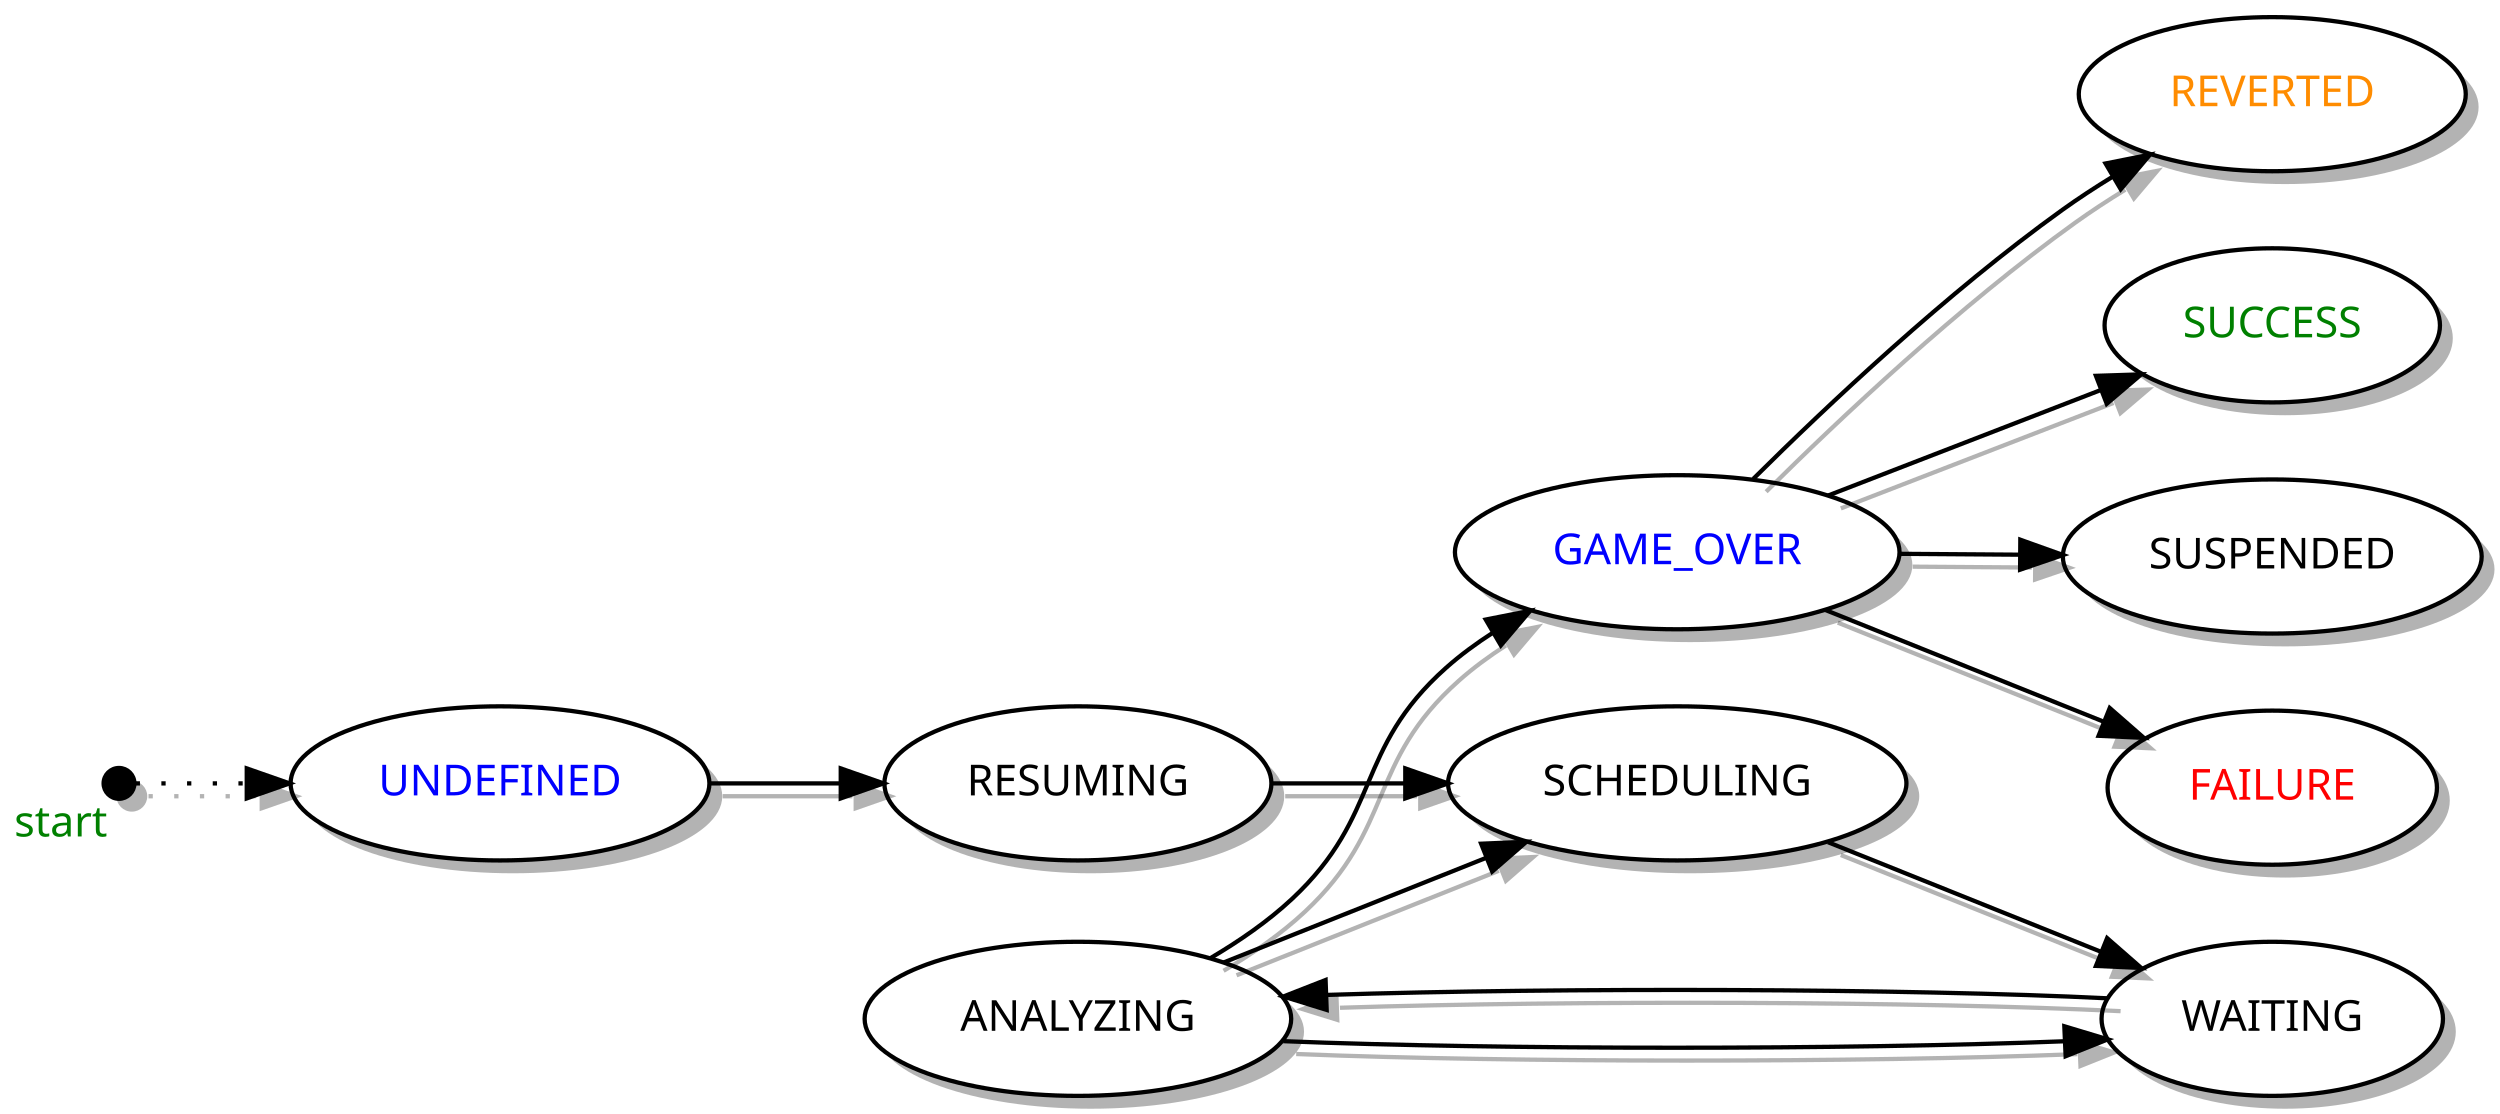
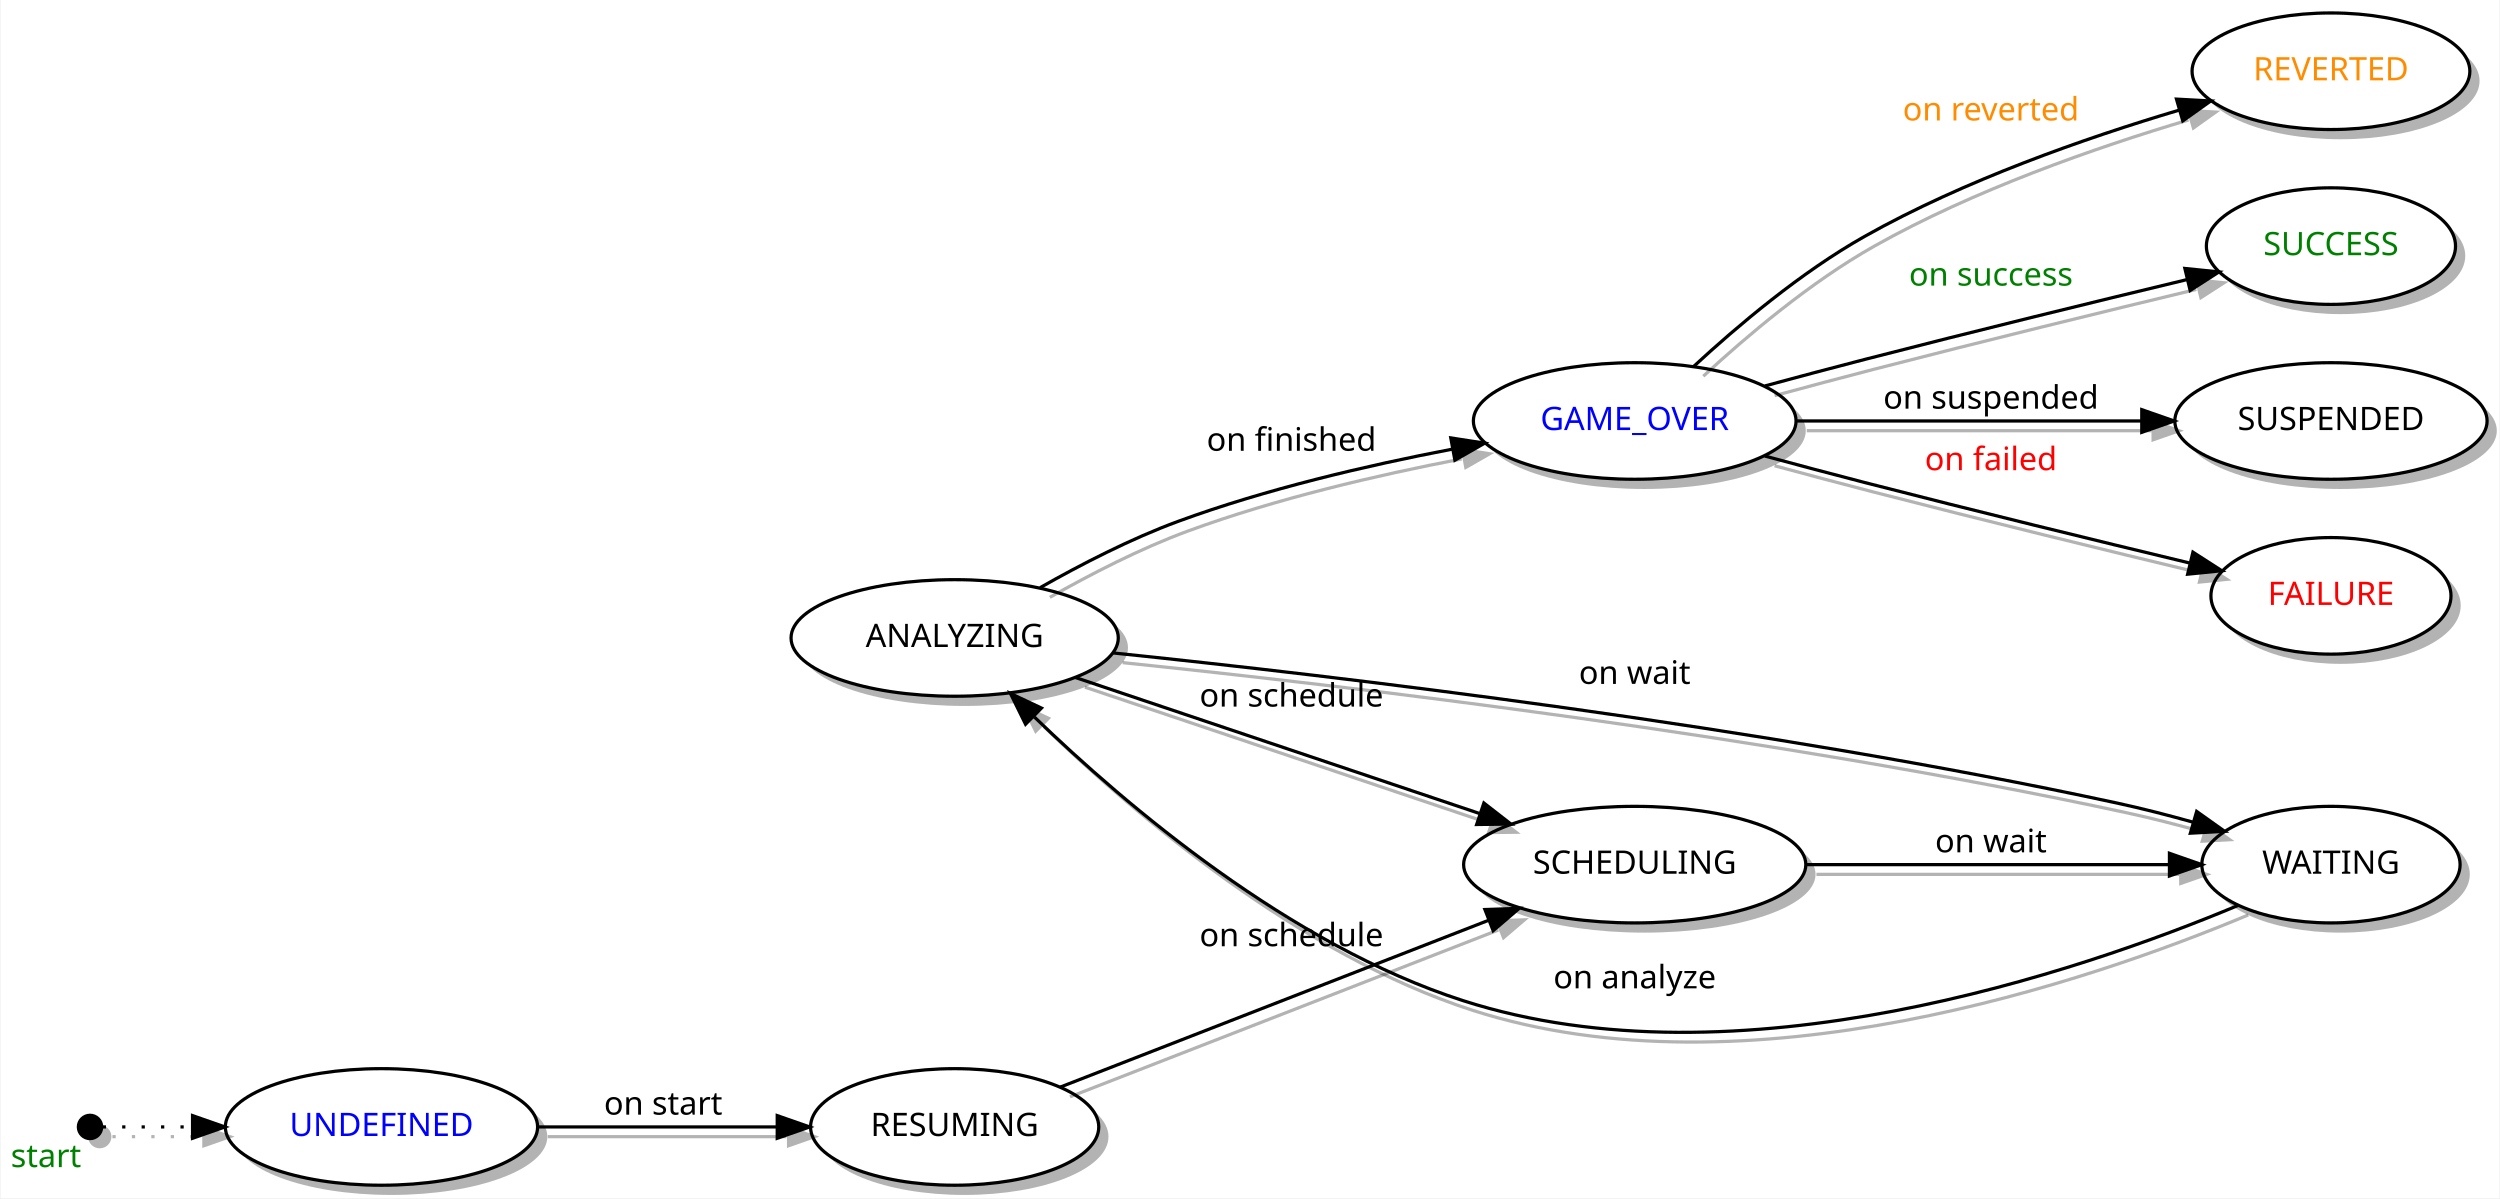
- <svg xmlns="http://www.w3.org/2000/svg" width="584pt" height="260pt" viewBox="0.00 0.00 583.60 260.00" preserveAspectRatio="xMidYMid meet" zoomAndPan="magnify" version="1.1" contentScriptType="application/ecmascript" contentStyleType="text/css">
+ <svg xmlns="http://www.w3.org/2000/svg" width="772pt" height="370pt" viewBox="0.00 0.00 771.60 370.00" preserveAspectRatio="xMidYMid meet" zoomAndPan="magnify" version="1.1" contentScriptType="application/ecmascript" contentStyleType="text/css">
  <defs>
    <linearGradient id="white" x1="0%" y1="0%" x2="0%" y2="0%">
      <stop offset="0%" style="stop-color:rgb(255,255,255);stop-opacity:1" />
    </linearGradient>
    <linearGradient id="black" x1="0%" y1="0%" x2="0%" y2="0%">
      <stop offset="0%" style="stop-color:rgb(0,0,0);stop-opacity:1" />
    </linearGradient>
    <linearGradient id="aquamarine" x1="0%" y1="0%" x2="100%" y2="100%">
      <stop offset="0%" style="stop-color:rgb(255,255,255);stop-opacity:1" />
      <stop offset="100%" style="stop-color:rgb(127,255,212);stop-opacity:1" />
    </linearGradient>
    <linearGradient id="azure" x1="0%" y1="0%" x2="100%" y2="100%">
      <stop offset="0%" style="stop-color:rgb(255,255,255);stop-opacity:1" />
      <stop offset="100%" style="stop-color:rgb(240,255,255);stop-opacity:1" />
    </linearGradient>
    <linearGradient id="blue" x1="0%" y1="0%" x2="100%" y2="100%">
      <stop offset="0%" style="stop-color:rgb(255,255,255);stop-opacity:1" />
      <stop offset="100%" style="stop-color:rgb(0,0,255);stop-opacity:1" />
    </linearGradient>
    <linearGradient id="blueviolet" x1="0%" y1="0%" x2="100%" y2="100%">
      <stop offset="0%" style="stop-color:rgb(255,255,255);stop-opacity:1" />
      <stop offset="100%" style="stop-color:rgb(138,43,226);stop-opacity:1" />
    </linearGradient>
    <linearGradient id="brown" x1="0%" y1="0%" x2="100%" y2="100%">
      <stop offset="0%" style="stop-color:rgb(255,255,255);stop-opacity:1" />
      <stop offset="100%" style="stop-color:rgb(165,42,42);stop-opacity:1" />
    </linearGradient>
    <linearGradient id="cadetblue" x1="0%" y1="0%" x2="100%" y2="100%">
      <stop offset="0%" style="stop-color:rgb(255,255,255);stop-opacity:1" />
      <stop offset="100%" style="stop-color:rgb(95,158,160);stop-opacity:1" />
    </linearGradient>
    <linearGradient id="chocolate" x1="0%" y1="0%" x2="100%" y2="100%">
      <stop offset="0%" style="stop-color:rgb(255,255,255);stop-opacity:1" />
      <stop offset="100%" style="stop-color:rgb(210,105,30);stop-opacity:1" />
    </linearGradient>
    <linearGradient id="cornflowerblue" x1="0%" y1="0%" x2="100%" y2="100%">
      <stop offset="0%" style="stop-color:rgb(255,255,255);stop-opacity:1" />
      <stop offset="100%" style="stop-color:rgb(100,149,237);stop-opacity:1" />
    </linearGradient>
    <linearGradient id="crimson" x1="0%" y1="0%" x2="100%" y2="100%">
      <stop offset="0%" style="stop-color:rgb(255,255,255);stop-opacity:1" />
      <stop offset="100%" style="stop-color:rgb(220,20,60);stop-opacity:1" />
    </linearGradient>
    <linearGradient id="cyan" x1="0%" y1="0%" x2="100%" y2="100%">
      <stop offset="0%" style="stop-color:rgb(255,255,255);stop-opacity:1" />
      <stop offset="100%" style="stop-color:rgb(0,255,255);stop-opacity:1" />
    </linearGradient>
    <linearGradient id="darkgreen" x1="0%" y1="0%" x2="100%" y2="100%">
      <stop offset="0%" style="stop-color:rgb(255,255,255);stop-opacity:1" />
      <stop offset="100%" style="stop-color:rgb(0,100,0);stop-opacity:1" />
    </linearGradient>
    <linearGradient id="darkorange" x1="0%" y1="0%" x2="100%" y2="100%">
      <stop offset="0%" style="stop-color:rgb(255,255,255);stop-opacity:1" />
      <stop offset="100%" style="stop-color:rgb(255,140,0);stop-opacity:1" />
    </linearGradient>
    <linearGradient id="gold" x1="0%" y1="0%" x2="100%" y2="100%">
      <stop offset="0%" style="stop-color:rgb(255,255,255);stop-opacity:1" />
      <stop offset="100%" style="stop-color:rgb(255,215,0);stop-opacity:1" />
    </linearGradient>
    <linearGradient id="gray" x1="0%" y1="0%" x2="100%" y2="100%">
      <stop offset="0%" style="stop-color:rgb(255,255,255);stop-opacity:1" />
      <stop offset="100%" style="stop-color:rgb(192,192,192);stop-opacity:1" />
    </linearGradient>
    <linearGradient id="greenyellow" x1="0%" y1="0%" x2="100%" y2="100%">
      <stop offset="0%" style="stop-color:rgb(255,255,255);stop-opacity:1" />
      <stop offset="100%" style="stop-color:rgb(173,255,47);stop-opacity:1" />
    </linearGradient>
    <linearGradient id="green" x1="0%" y1="0%" x2="100%" y2="100%">
      <stop offset="0%" style="stop-color:rgb(255,255,255);stop-opacity:1" />
      <stop offset="100%" style="stop-color:rgb(0,255,0);stop-opacity:1" />
    </linearGradient>
    <linearGradient id="grey" x1="0%" y1="0%" x2="100%" y2="100%">
      <stop offset="0%" style="stop-color:rgb(255,255,255);stop-opacity:1" />
      <stop offset="100%" style="stop-color:rgb(192,192,192);stop-opacity:1" />
    </linearGradient>
    <linearGradient id="hotpink" x1="0%" y1="0%" x2="100%" y2="100%">
      <stop offset="0%" style="stop-color:rgb(255,255,255);stop-opacity:1" />
      <stop offset="100%" style="stop-color:rgb(255,105,180);stop-opacity:1" />
    </linearGradient>
    <linearGradient id="indianred" x1="0%" y1="0%" x2="100%" y2="100%">
      <stop offset="0%" style="stop-color:rgb(255,255,255);stop-opacity:1" />
      <stop offset="100%" style="stop-color:rgb(205,92,92);stop-opacity:1" />
    </linearGradient>
    <linearGradient id="indigo" x1="0%" y1="0%" x2="100%" y2="100%">
      <stop offset="0%" style="stop-color:rgb(255,255,255);stop-opacity:1" />
      <stop offset="100%" style="stop-color:rgb(75,0,130);stop-opacity:1" />
    </linearGradient>
    <linearGradient id="lavender" x1="0%" y1="0%" x2="100%" y2="100%">
      <stop offset="0%" style="stop-color:rgb(255,255,255);stop-opacity:1" />
      <stop offset="100%" style="stop-color:rgb(230,230,250);stop-opacity:1" />
    </linearGradient>
    <linearGradient id="lightblue" x1="0%" y1="0%" x2="100%" y2="100%">
      <stop offset="0%" style="stop-color:rgb(255,255,255);stop-opacity:1" />
      <stop offset="100%" style="stop-color:rgb(173,216,230);stop-opacity:1" />
    </linearGradient>
    <linearGradient id="lightgray" x1="0%" y1="0%" x2="100%" y2="100%">
      <stop offset="0%" style="stop-color:rgb(255,255,255);stop-opacity:1" />
      <stop offset="100%" style="stop-color:rgb(211,211,211);stop-opacity:1" />
    </linearGradient>
    <linearGradient id="lightgrey" x1="0%" y1="0%" x2="100%" y2="100%">
      <stop offset="0%" style="stop-color:rgb(255,255,255);stop-opacity:1" />
      <stop offset="100%" style="stop-color:rgb(211,211,211);stop-opacity:1" />
    </linearGradient>
    <linearGradient id="magenta" x1="0%" y1="0%" x2="100%" y2="100%">
      <stop offset="0%" style="stop-color:rgb(255,255,255);stop-opacity:1" />
      <stop offset="100%" style="stop-color:rgb(255,0,255);stop-opacity:1" />
    </linearGradient>
    <linearGradient id="maroon" x1="0%" y1="0%" x2="100%" y2="100%">
      <stop offset="0%" style="stop-color:rgb(255,255,255);stop-opacity:1" />
      <stop offset="100%" style="stop-color:rgb(176,48,96);stop-opacity:1" />
    </linearGradient>
    <linearGradient id="mediumblue" x1="0%" y1="0%" x2="100%" y2="100%">
      <stop offset="0%" style="stop-color:rgb(255,255,255);stop-opacity:1" />
      <stop offset="100%" style="stop-color:rgb(0,0,205);stop-opacity:1" />
    </linearGradient>
    <linearGradient id="mediumpurple" x1="0%" y1="0%" x2="100%" y2="100%">
      <stop offset="0%" style="stop-color:rgb(255,255,255);stop-opacity:1" />
      <stop offset="100%" style="stop-color:rgb(147,112,219);stop-opacity:1" />
    </linearGradient>
    <linearGradient id="orange" x1="0%" y1="0%" x2="100%" y2="100%">
      <stop offset="0%" style="stop-color:rgb(255,255,255);stop-opacity:1" />
      <stop offset="100%" style="stop-color:rgb(255,165,0);stop-opacity:1" />
    </linearGradient>
    <linearGradient id="pink" x1="0%" y1="0%" x2="100%" y2="100%">
      <stop offset="0%" style="stop-color:rgb(255,255,255);stop-opacity:1" />
      <stop offset="100%" style="stop-color:rgb(255,192,203);stop-opacity:1" />
    </linearGradient>
    <linearGradient id="purple" x1="0%" y1="0%" x2="100%" y2="100%">
      <stop offset="0%" style="stop-color:rgb(255,255,255);stop-opacity:1" />
      <stop offset="100%" style="stop-color:rgb(160,32,240);stop-opacity:1" />
    </linearGradient>
    <linearGradient id="red" x1="0%" y1="0%" x2="100%" y2="100%">
      <stop offset="0%" style="stop-color:rgb(255,255,255);stop-opacity:1" />
      <stop offset="100%" style="stop-color:rgb(255,0,0);stop-opacity:1" />
    </linearGradient>
    <linearGradient id="steelblue" x1="0%" y1="0%" x2="100%" y2="100%">
      <stop offset="0%" style="stop-color:rgb(255,255,255);stop-opacity:1" />
      <stop offset="100%" style="stop-color:rgb(70,130,180);stop-opacity:1" />
    </linearGradient>
    <linearGradient id="violet" x1="0%" y1="0%" x2="100%" y2="100%">
      <stop offset="0%" style="stop-color:rgb(255,255,255);stop-opacity:1" />
      <stop offset="100%" style="stop-color:rgb(238,130,238);stop-opacity:1" />
    </linearGradient>
    <linearGradient id="yellow" x1="0%" y1="0%" x2="100%" y2="100%">
      <stop offset="0%" style="stop-color:rgb(255,255,255);stop-opacity:1" />
      <stop offset="100%" style="stop-color:rgb(255,255,0);stop-opacity:1" />
    </linearGradient>
    <linearGradient id="none" x1="0%" y1="0%" x2="100%" y2="100%">
      <stop offset="0%" style="stop-color:rgb(255,255,255);stop-opacity:1" />
      <stop offset="100%" style="stop-color:rgb(255,255,255);stop-opacity:1" />
    </linearGradient>
  </defs>
-   <g id="graph0" class="graph" transform="scale(1 1) rotate(0) translate(4 256)">
-     <polygon fill="white" stroke="white" points="-4,4 -4,-256 579.6,-256 579.6,4 -4,4" />
+   <g id="graph0" class="graph" transform="scale(1 1) rotate(0) translate(4 366)">
+     <polygon fill="white" stroke="none" points="-4,4 -4,-366 767.6,-366 767.6,4 -4,4" />
    <g id="node1" class="node">
-       <ellipse fill="none" stroke="black" cx="387.6" cy="-127" rx="51.931" ry="18" style="fill: black; stroke: none; fill-opacity:0.3" transform="translate(3,3)" />
-       <ellipse fill="none" stroke="black" cx="387.6" cy="-127" rx="51.931" ry="18" style="fill:url(#none);stroke:black;" />
-       <text text-anchor="middle" x="387.6" y="-124.2" font-family="Times,serif" font-size="11.00" fill="blue" style="font-size:10px; font-family:Verdana">GAME_OVER</text>
+       <ellipse fill="none" stroke="black" cx="500.6" cy="-236" rx="49.822" ry="18" style="fill: black; stroke: none; fill-opacity:0.3" transform="translate(3,3)" />
+       <ellipse fill="none" stroke="black" cx="500.6" cy="-236" rx="49.822" ry="18" style="fill: url(#none);stroke: black;" />
+       <text text-anchor="middle" x="500.6" y="-233.2" font-family="Times,serif" font-size="11.00" fill="blue" style="font-size:10px; font-family:sans-serif;">GAME_OVER</text>
    </g>
    <g id="node2" class="node">
-       <ellipse fill="none" stroke="black" cx="526.6" cy="-234" rx="45.201" ry="18" style="fill: black; stroke: none; fill-opacity:0.3" transform="translate(3,3)" />
-       <ellipse fill="none" stroke="black" cx="526.6" cy="-234" rx="45.201" ry="18" style="fill:url(#none);stroke:black;" />
-       <text text-anchor="middle" x="526.6" y="-231.2" font-family="Times,serif" font-size="11.00" fill="darkorange" style="font-size:10px; font-family:Verdana">REVERTED</text>
+       <ellipse fill="none" stroke="black" cx="715.6" cy="-344" rx="42.891" ry="18" style="fill: black; stroke: none; fill-opacity:0.3" transform="translate(3,3)" />
+       <ellipse fill="none" stroke="black" cx="715.6" cy="-344" rx="42.891" ry="18" style="fill: url(#none);stroke: black;" />
+       <text text-anchor="middle" x="715.6" y="-341.2" font-family="Times,serif" font-size="11.00" fill="darkorange" style="font-size:10px; font-family:sans-serif;">REVERTED</text>
    </g>
    <g id="edge1" class="edge">
-       <polygon fill="black" stroke="black" points="487.655,-217.812 498.049,-219.87 491.207,-211.78 487.655,-217.812" style="fill: black; stroke: none; fill-opacity:0.3" transform="translate(3,3)" />
-       <path fill="none" stroke="black" d="M405.365,-144.138C422.577,-161.218 450.59,-187.623 477.6,-207 481.283,-209.642 485.248,-212.231 489.264,-214.697" style="fill: none; stroke: black; stroke-opacity:0.3" transform="translate(3,3)" />
-       <polygon fill="black" stroke="black" points="487.655,-217.812 498.049,-219.87 491.207,-211.78 487.655,-217.812" style="fill:url(#black);stroke:black;" />
-       <path fill="none" stroke="black" d="M405.365,-144.138C422.577,-161.218 450.59,-187.623 477.6,-207 481.283,-209.642 485.248,-212.231 489.264,-214.697" />
+       <polygon fill="black" stroke="black" points="667.892,-335.395 678.471,-334.821 669.843,-328.673 667.892,-335.395" style="fill: black; stroke: none; fill-opacity:0.3" transform="translate(3,3)" />
+       <path fill="none" stroke="black" d="M518.781,-252.824C532.246,-265.273 551.937,-281.924 571.6,-293 602.209,-310.242 639.709,-323.355 668.626,-331.964" style="fill: none; stroke: black; stroke-opacity:0.3" transform="translate(3,3)" />
+       <polygon fill="black" stroke="black" points="667.892,-335.395 678.471,-334.821 669.843,-328.673 667.892,-335.395" style="fill: url(#black);stroke: black;" />
+       <path fill="none" stroke="black" d="M518.781,-252.824C532.246,-265.273 551.937,-281.924 571.6,-293 602.209,-310.242 639.709,-323.355 668.626,-331.964" />
+       <text text-anchor="middle" x="610.6" y="-328.8" font-family="Times,serif" font-size="14.00" fill="darkorange" style="font-size:10px; font-family:sans-serif;">on reverted</text>
    </g>
    <g id="node3" class="node">
-       <ellipse fill="none" stroke="black" cx="526.6" cy="-180" rx="39.174" ry="18" style="fill: black; stroke: none; fill-opacity:0.3" transform="translate(3,3)" />
-       <ellipse fill="none" stroke="black" cx="526.6" cy="-180" rx="39.174" ry="18" style="fill:url(#none);stroke:black;" />
-       <text text-anchor="middle" x="526.6" y="-177.2" font-family="Times,serif" font-size="11.00" fill="green" style="font-size:10px; font-family:Verdana">SUCCESS</text>
+       <ellipse fill="none" stroke="black" cx="715.6" cy="-290" rx="38.471" ry="18" style="fill: black; stroke: none; fill-opacity:0.3" transform="translate(3,3)" />
+       <ellipse fill="none" stroke="black" cx="715.6" cy="-290" rx="38.471" ry="18" style="fill: url(#none);stroke: black;" />
+       <text text-anchor="middle" x="715.6" y="-287.2" font-family="Times,serif" font-size="11.00" fill="green" style="font-size:10px; font-family:sans-serif;">SUCCESS</text>
    </g>
    <g id="edge2" class="edge">
-       <polygon fill="black" stroke="black" points="485.408,-168.204 495.997,-168.548 487.933,-161.675 485.408,-168.204" style="fill: black; stroke: none; fill-opacity:0.3" transform="translate(3,3)" />
-       <path fill="none" stroke="black" d="M422.817,-140.237C442.161,-147.721 466.418,-157.105 486.509,-164.877" style="fill: none; stroke: black; stroke-opacity:0.3" transform="translate(3,3)" />
-       <polygon fill="black" stroke="black" points="485.408,-168.204 495.997,-168.548 487.933,-161.675 485.408,-168.204" style="fill:url(#black);stroke:black;" />
-       <path fill="none" stroke="black" d="M422.817,-140.237C442.161,-147.721 466.418,-157.105 486.509,-164.877" />
+       <polygon fill="black" stroke="black" points="670.484,-283.103 681.024,-282.033 672.117,-276.296 670.484,-283.103" style="fill: black; stroke: none; fill-opacity:0.3" transform="translate(3,3)" />
+       <path fill="none" stroke="black" d="M540.798,-246.825C550.827,-249.543 561.602,-252.42 571.6,-255 604.883,-263.589 642.661,-272.812 671.026,-279.634" style="fill: none; stroke: black; stroke-opacity:0.3" transform="translate(3,3)" />
+       <polygon fill="black" stroke="black" points="670.484,-283.103 681.024,-282.033 672.117,-276.296 670.484,-283.103" style="fill: url(#black);stroke: black;" />
+       <path fill="none" stroke="black" d="M540.798,-246.825C550.827,-249.543 561.602,-252.42 571.6,-255 604.883,-263.589 642.661,-272.812 671.026,-279.634" />
+       <text text-anchor="middle" x="610.6" y="-277.8" font-family="Times,serif" font-size="14.00" fill="green" style="font-size:10px; font-family:sans-serif;">on success</text>
    </g>
    <g id="node4" class="node">
-       <ellipse fill="none" stroke="black" cx="526.6" cy="-126" rx="48.918" ry="18" style="fill: black; stroke: none; fill-opacity:0.3" transform="translate(3,3)" />
-       <ellipse fill="none" stroke="black" cx="526.6" cy="-126" rx="48.918" ry="18" style="fill:url(#none);stroke:black;" />
-       <text text-anchor="middle" x="526.6" y="-123.2" font-family="Times,serif" font-size="11.00" style="font-size:10px; font-family:Verdana">SUSPENDED</text>
+       <ellipse fill="none" stroke="black" cx="715.6" cy="-236" rx="48.214" ry="18" style="fill: black; stroke: none; fill-opacity:0.3" transform="translate(3,3)" />
+       <ellipse fill="none" stroke="black" cx="715.6" cy="-236" rx="48.214" ry="18" style="fill: url(#none);stroke: black;" />
+       <text text-anchor="middle" x="715.6" y="-233.2" font-family="Times,serif" font-size="11.00" style="font-size:10px; font-family:sans-serif;">SUSPENDED</text>
    </g>
    <g id="edge3" class="edge">
-       <polygon fill="black" stroke="black" points="467.746,-129.922 477.72,-126.349 467.695,-122.923 467.746,-129.922" style="fill: black; stroke: none; fill-opacity:0.3" transform="translate(3,3)" />
-       <path fill="none" stroke="black" d="M439.614,-126.628C448.679,-126.561 458.182,-126.492 467.427,-126.425" style="fill: none; stroke: black; stroke-opacity:0.3" transform="translate(3,3)" />
-       <polygon fill="black" stroke="black" points="467.746,-129.922 477.72,-126.349 467.695,-122.923 467.746,-129.922" style="fill:url(#black);stroke:black;" />
-       <path fill="none" stroke="black" d="M439.614,-126.628C448.679,-126.561 458.182,-126.492 467.427,-126.425" />
+       <polygon fill="black" stroke="black" points="657.178,-239.5 667.178,-236 657.178,-232.5 657.178,-239.5" style="fill: black; stroke: none; fill-opacity:0.3" transform="translate(3,3)" />
+       <path fill="none" stroke="black" d="M550.734,-236C582.466,-236 623.883,-236 657.139,-236" style="fill: none; stroke: black; stroke-opacity:0.3" transform="translate(3,3)" />
+       <polygon fill="black" stroke="black" points="657.178,-239.5 667.178,-236 657.178,-232.5 657.178,-239.5" style="fill: url(#black);stroke: black;" />
+       <path fill="none" stroke="black" d="M550.734,-236C582.466,-236 623.883,-236 657.139,-236" />
+       <text text-anchor="middle" x="610.6" y="-239.8" font-family="Times,serif" font-size="14.00" style="font-size:10px; font-family:sans-serif;">on suspended</text>
    </g>
    <g id="node5" class="node">
-       <ellipse fill="none" stroke="black" cx="526.6" cy="-72" rx="38.471" ry="18" style="fill: black; stroke: none; fill-opacity:0.3" transform="translate(3,3)" />
-       <ellipse fill="none" stroke="black" cx="526.6" cy="-72" rx="38.471" ry="18" style="fill:url(#none);stroke:black;" />
-       <text text-anchor="middle" x="526.6" y="-69.2" font-family="Times,serif" font-size="11.00" fill="red" style="font-size:10px; font-family:Verdana">FAILURE</text>
+       <ellipse fill="none" stroke="black" cx="715.6" cy="-182" rx="37.067" ry="18" style="fill: black; stroke: none; fill-opacity:0.3" transform="translate(3,3)" />
+       <ellipse fill="none" stroke="black" cx="715.6" cy="-182" rx="37.067" ry="18" style="fill: url(#none);stroke: black;" />
+       <text text-anchor="middle" x="715.6" y="-179.2" font-family="Times,serif" font-size="11.00" fill="red" style="font-size:10px; font-family:sans-serif;">FAILURE</text>
    </g>
    <g id="edge4" class="edge">
-       <polygon fill="black" stroke="black" points="488.633,-90.612 496.609,-83.639 486.025,-84.117 488.633,-90.612" style="fill: black; stroke: none; fill-opacity:0.3" transform="translate(3,3)" />
-       <path fill="none" stroke="black" d="M422.114,-113.545C441.809,-105.639 466.779,-95.614 487.256,-87.394" style="fill: none; stroke: black; stroke-opacity:0.3" transform="translate(3,3)" />
-       <polygon fill="black" stroke="black" points="488.633,-90.612 496.609,-83.639 486.025,-84.117 488.633,-90.612" style="fill:url(#black);stroke:black;" />
-       <path fill="none" stroke="black" d="M422.114,-113.545C441.809,-105.639 466.779,-95.614 487.256,-87.394" />
+       <polygon fill="black" stroke="black" points="672.977,-195.497 681.885,-189.761 671.344,-188.69 672.977,-195.497" style="fill: black; stroke: none; fill-opacity:0.3" transform="translate(3,3)" />
+       <path fill="none" stroke="black" d="M540.798,-225.175C550.827,-222.457 561.602,-219.58 571.6,-217 605.213,-208.326 643.412,-199.004 671.868,-192.163" style="fill: none; stroke: black; stroke-opacity:0.3" transform="translate(3,3)" />
+       <polygon fill="black" stroke="black" points="672.977,-195.497 681.885,-189.761 671.344,-188.69 672.977,-195.497" style="fill: url(#black);stroke: black;" />
+       <path fill="none" stroke="black" d="M540.798,-225.175C550.827,-222.457 561.602,-219.58 571.6,-217 605.213,-208.326 643.412,-199.004 671.868,-192.163" />
+       <text text-anchor="middle" x="610.6" y="-220.8" font-family="Times,serif" font-size="14.00" fill="red" style="font-size:10px; font-family:sans-serif;">on failed</text>
    </g>
    <g id="node6" class="node">
-       <ellipse fill="none" stroke="black" cx="112.6" cy="-73" rx="48.918" ry="18" style="fill: black; stroke: none; fill-opacity:0.3" transform="translate(3,3)" />
-       <ellipse fill="none" stroke="black" cx="112.6" cy="-73" rx="48.918" ry="18" style="fill:url(#none);stroke:black;" />
-       <text text-anchor="middle" x="112.6" y="-70.2" font-family="Times,serif" font-size="11.00" fill="blue" style="font-size:10px; font-family:Verdana">UNDEFINED</text>
+       <ellipse fill="none" stroke="black" cx="113.6" cy="-18" rx="48.214" ry="18" style="fill: black; stroke: none; fill-opacity:0.3" transform="translate(3,3)" />
+       <ellipse fill="none" stroke="black" cx="113.6" cy="-18" rx="48.214" ry="18" style="fill: url(#none);stroke: black;" />
+       <text text-anchor="middle" x="113.6" y="-15.2" font-family="Times,serif" font-size="11.00" fill="blue" style="font-size:10px; font-family:sans-serif;">UNDEFINED</text>
    </g>
    <g id="node7" class="node">
-       <ellipse fill="none" stroke="black" cx="247.6" cy="-73" rx="45.201" ry="18" style="fill: black; stroke: none; fill-opacity:0.3" transform="translate(3,3)" />
-       <ellipse fill="none" stroke="black" cx="247.6" cy="-73" rx="45.201" ry="18" style="fill:url(#none);stroke:black;" />
-       <text text-anchor="middle" x="247.6" y="-70.2" font-family="Times,serif" font-size="11.00" style="font-size:10px; font-family:Verdana">RESUMING</text>
+       <ellipse fill="none" stroke="black" cx="290.6" cy="-18" rx="44.498" ry="18" style="fill: black; stroke: none; fill-opacity:0.3" transform="translate(3,3)" />
+       <ellipse fill="none" stroke="black" cx="290.6" cy="-18" rx="44.498" ry="18" style="fill: url(#none);stroke: black;" />
+       <text text-anchor="middle" x="290.6" y="-15.2" font-family="Times,serif" font-size="11.00" style="font-size:10px; font-family:sans-serif;">RESUMING</text>
    </g>
    <g id="edge5" class="edge">
-       <polygon fill="black" stroke="black" points="192.197,-76.5 202.197,-73 192.197,-69.5 192.197,-76.5" style="fill: black; stroke: none; fill-opacity:0.3" transform="translate(3,3)" />
-       <path fill="none" stroke="black" d="M161.616,-73C171.446,-73 181.861,-73 191.905,-73" style="fill: none; stroke: black; stroke-opacity:0.3" transform="translate(3,3)" />
-       <polygon fill="black" stroke="black" points="192.197,-76.5 202.197,-73 192.197,-69.5 192.197,-76.5" style="fill:url(#black);stroke:black;" />
-       <path fill="none" stroke="black" d="M161.616,-73C171.446,-73 181.861,-73 191.905,-73" />
+       <polygon fill="black" stroke="black" points="235.809,-21.5 245.809,-18 235.809,-14.5 235.809,-21.5" style="fill: black; stroke: none; fill-opacity:0.3" transform="translate(3,3)" />
+       <path fill="none" stroke="black" d="M161.958,-18C184.707,-18 212.078,-18 235.631,-18" style="fill: none; stroke: black; stroke-opacity:0.3" transform="translate(3,3)" />
+       <polygon fill="black" stroke="black" points="235.809,-21.5 245.809,-18 235.809,-14.5 235.809,-21.5" style="fill: url(#black);stroke: black;" />
+       <path fill="none" stroke="black" d="M161.958,-18C184.707,-18 212.078,-18 235.631,-18" />
+       <text text-anchor="middle" x="200.6" y="-21.8" font-family="Times,serif" font-size="14.00" style="font-size:10px; font-family:sans-serif;">on start</text>
    </g>
    <g id="node9" class="node">
-       <ellipse fill="none" stroke="black" cx="387.6" cy="-73" rx="53.538" ry="18" style="fill: black; stroke: none; fill-opacity:0.3" transform="translate(3,3)" />
-       <ellipse fill="none" stroke="black" cx="387.6" cy="-73" rx="53.538" ry="18" style="fill:url(#none);stroke:black;" />
-       <text text-anchor="middle" x="387.6" y="-70.2" font-family="Times,serif" font-size="11.00" style="font-size:10px; font-family:Verdana">SCHEDULING</text>
+       <ellipse fill="none" stroke="black" cx="500.6" cy="-99" rx="52.836" ry="18" style="fill: black; stroke: none; fill-opacity:0.3" transform="translate(3,3)" />
+       <ellipse fill="none" stroke="black" cx="500.6" cy="-99" rx="52.836" ry="18" style="fill: url(#none);stroke: black;" />
+       <text text-anchor="middle" x="500.6" y="-96.2" font-family="Times,serif" font-size="11.00" style="font-size:10px; font-family:sans-serif;">SCHEDULING</text>
    </g>
    <g id="edge9" class="edge">
-       <polygon fill="black" stroke="black" points="324.074,-76.5 334.074,-73 324.074,-69.5 324.074,-76.5" style="fill: black; stroke: none; fill-opacity:0.3" transform="translate(3,3)" />
-       <path fill="none" stroke="black" d="M293.024,-73C302.833,-73 313.405,-73 323.789,-73" style="fill: none; stroke: black; stroke-opacity:0.3" transform="translate(3,3)" />
-       <polygon fill="black" stroke="black" points="324.074,-76.5 334.074,-73 324.074,-69.5 324.074,-76.5" style="fill:url(#black);stroke:black;" />
-       <path fill="none" stroke="black" d="M293.024,-73C302.833,-73 313.405,-73 323.789,-73" />
+       <polygon fill="black" stroke="black" points="454.343,-85.132 464.932,-85.499 456.884,-78.609 454.343,-85.132" style="fill: black; stroke: none; fill-opacity:0.3" transform="translate(3,3)" />
+       <path fill="none" stroke="black" d="M323.191,-30.302C358.468,-44.04 415.81,-66.37 455.497,-81.825" style="fill: none; stroke: black; stroke-opacity:0.3" transform="translate(3,3)" />
+       <polygon fill="black" stroke="black" points="454.343,-85.132 464.932,-85.499 456.884,-78.609 454.343,-85.132" style="fill: url(#black);stroke: black;" />
+       <path fill="none" stroke="black" d="M323.191,-30.302C358.468,-44.04 415.81,-66.37 455.497,-81.825" />
+       <text text-anchor="middle" x="394.6" y="-73.8" font-family="Times,serif" font-size="14.00" style="font-size:10px; font-family:sans-serif;">on schedule</text>
    </g>
    <g id="node8" class="node">
-       <ellipse fill="none" stroke="black" cx="247.6" cy="-18" rx="49.822" ry="18" style="fill: black; stroke: none; fill-opacity:0.3" transform="translate(3,3)" />
-       <ellipse fill="none" stroke="black" cx="247.6" cy="-18" rx="49.822" ry="18" style="fill:url(#none);stroke:black;" />
-       <text text-anchor="middle" x="247.6" y="-15.2" font-family="Times,serif" font-size="11.00" style="font-size:10px; font-family:Verdana">ANALYZING</text>
+       <ellipse fill="none" stroke="black" cx="290.6" cy="-169" rx="50.525" ry="18" style="fill: black; stroke: none; fill-opacity:0.3" transform="translate(3,3)" />
+       <ellipse fill="none" stroke="black" cx="290.6" cy="-169" rx="50.525" ry="18" style="fill: url(#none);stroke: black;" />
+       <text text-anchor="middle" x="290.6" y="-166.2" font-family="Times,serif" font-size="11.00" style="font-size:10px; font-family:sans-serif;">ANALYZING</text>
    </g>
    <g id="edge6" class="edge">
-       <polygon fill="black" stroke="black" points="342.863,-111.277 353.26,-113.314 346.403,-105.238 342.863,-111.277" style="fill: black; stroke: none; fill-opacity:0.3" transform="translate(3,3)" />
-       <path fill="none" stroke="black" d="M278.622,-32.222C285.282,-36.149 292.013,-40.785 297.6,-46 318.686,-65.682 312.048,-80.829 333.6,-100 336.946,-102.976 340.678,-105.718 344.571,-108.221" style="fill: none; stroke: black; stroke-opacity:0.3" transform="translate(3,3)" />
-       <polygon fill="black" stroke="black" points="342.863,-111.277 353.26,-113.314 346.403,-105.238 342.863,-111.277" style="fill:url(#black);stroke:black;" />
-       <path fill="none" stroke="black" d="M278.622,-32.222C285.282,-36.149 292.013,-40.785 297.6,-46 318.686,-65.682 312.048,-80.829 333.6,-100 336.946,-102.976 340.678,-105.718 344.571,-108.221" />
+       <polygon fill="black" stroke="black" points="443.8,-230.773 454.271,-229.153 445.075,-223.89 443.8,-230.773" style="fill: black; stroke: none; fill-opacity:0.3" transform="translate(3,3)" />
+       <path fill="none" stroke="black" d="M316.999,-184.544C329.467,-191.622 344.932,-199.606 359.6,-205 386.724,-214.975 418.037,-222.278 444.163,-227.281" style="fill: none; stroke: black; stroke-opacity:0.3" transform="translate(3,3)" />
+       <polygon fill="black" stroke="black" points="443.8,-230.773 454.271,-229.153 445.075,-223.89 443.8,-230.773" style="fill: url(#black);stroke: black;" />
+       <path fill="none" stroke="black" d="M316.999,-184.544C329.467,-191.622 344.932,-199.606 359.6,-205 386.724,-214.975 418.037,-222.278 444.163,-227.281" />
+       <text text-anchor="middle" x="394.6" y="-226.8" font-family="Times,serif" font-size="14.00" style="font-size:10px; font-family:sans-serif;">on finished</text>
    </g>
    <g id="edge7" class="edge">
-       <polygon fill="black" stroke="black" points="341.789,-58.908 352.374,-59.359 344.38,-52.406 341.789,-58.908" style="fill: black; stroke: none; fill-opacity:0.3" transform="translate(3,3)" />
-       <path fill="none" stroke="black" d="M281.654,-31.174C300.019,-38.493 323.097,-47.691 342.932,-55.596" style="fill: none; stroke: black; stroke-opacity:0.3" transform="translate(3,3)" />
-       <polygon fill="black" stroke="black" points="341.789,-58.908 352.374,-59.359 344.38,-52.406 341.789,-58.908" style="fill:url(#black);stroke:black;" />
-       <path fill="none" stroke="black" d="M281.654,-31.174C300.019,-38.493 323.097,-47.691 342.932,-55.596" />
+       <polygon fill="black" stroke="black" points="454.022,-118.032 462.384,-111.525 451.79,-111.397 454.022,-118.032" style="fill: black; stroke: none; fill-opacity:0.3" transform="translate(3,3)" />
+       <path fill="none" stroke="black" d="M327.831,-156.807C362.449,-145.157 414.81,-127.535 452.619,-114.811" style="fill: none; stroke: black; stroke-opacity:0.3" transform="translate(3,3)" />
+       <polygon fill="black" stroke="black" points="454.022,-118.032 462.384,-111.525 451.79,-111.397 454.022,-118.032" style="fill: url(#black);stroke: black;" />
+       <path fill="none" stroke="black" d="M327.831,-156.807C362.449,-145.157 414.81,-127.535 452.619,-114.811" />
+       <text text-anchor="middle" x="394.6" y="-147.8" font-family="Times,serif" font-size="14.00" style="font-size:10px; font-family:sans-serif;">on schedule</text>
    </g>
    <g id="node10" class="node">
-       <ellipse fill="none" stroke="black" cx="526.6" cy="-18" rx="39.877" ry="18" style="fill: black; stroke: none; fill-opacity:0.3" transform="translate(3,3)" />
-       <ellipse fill="none" stroke="black" cx="526.6" cy="-18" rx="39.877" ry="18" style="fill:url(#none);stroke:black;" />
-       <text text-anchor="middle" x="526.6" y="-15.2" font-family="Times,serif" font-size="11.00" style="font-size:10px; font-family:Verdana">WAITING</text>
+       <ellipse fill="none" stroke="black" cx="715.6" cy="-99" rx="39.877" ry="18" style="fill: black; stroke: none; fill-opacity:0.3" transform="translate(3,3)" />
+       <ellipse fill="none" stroke="black" cx="715.6" cy="-99" rx="39.877" ry="18" style="fill: url(#none);stroke: black;" />
+       <text text-anchor="middle" x="715.6" y="-96.2" font-family="Times,serif" font-size="11.00" style="font-size:10px; font-family:sans-serif;">WAITING</text>
    </g>
    <g id="edge8" class="edge">
-       <polygon fill="black" stroke="black" points="478.026,-16.263 488.171,-13.208 478.335,-9.27 478.026,-16.263" style="fill: black; stroke: none; fill-opacity:0.3" transform="translate(3,3)" />
-       <path fill="none" stroke="black" d="M295.589,-12.783C346.42,-10.746 427.017,-10.739 478.061,-12.761" style="fill: none; stroke: black; stroke-opacity:0.3" transform="translate(3,3)" />
-       <polygon fill="black" stroke="black" points="478.026,-16.263 488.171,-13.208 478.335,-9.27 478.026,-16.263" style="fill:url(#black);stroke:black;" />
-       <path fill="none" stroke="black" d="M295.589,-12.783C346.42,-10.746 427.017,-10.739 478.061,-12.761" />
+       <polygon fill="black" stroke="black" points="674.13,-115.433 682.764,-109.292 672.185,-108.709 674.13,-115.433" style="fill: black; stroke: none; fill-opacity:0.3" transform="translate(3,3)" />
+       <path fill="none" stroke="black" d="M339.47,-164.38C408.497,-157.221 539.762,-141.75 649.6,-118 657.276,-116.34 665.371,-114.253 673.145,-112.075" style="fill: none; stroke: black; stroke-opacity:0.3" transform="translate(3,3)" />
+       <polygon fill="black" stroke="black" points="674.13,-115.433 682.764,-109.292 672.185,-108.709 674.13,-115.433" style="fill: url(#black);stroke: black;" />
+       <path fill="none" stroke="black" d="M339.47,-164.38C408.497,-157.221 539.762,-141.75 649.6,-118 657.276,-116.34 665.371,-114.253 673.145,-112.075" />
+       <text text-anchor="middle" x="500.6" y="-154.8" font-family="Times,serif" font-size="14.00" style="font-size:10px; font-family:sans-serif;">on wait</text>
    </g>
    <g id="edge10" class="edge">
-       <polygon fill="black" stroke="black" points="488.021,-36.858 495.997,-29.884 485.413,-30.362 488.021,-36.858" style="fill: black; stroke: none; fill-opacity:0.3" transform="translate(3,3)" />
-       <path fill="none" stroke="black" d="M422.817,-59.263C442.161,-51.498 466.418,-41.759 486.509,-33.694" style="fill: none; stroke: black; stroke-opacity:0.3" transform="translate(3,3)" />
-       <polygon fill="black" stroke="black" points="488.021,-36.858 495.997,-29.884 485.413,-30.362 488.021,-36.858" style="fill:url(#black);stroke:black;" />
-       <path fill="none" stroke="black" d="M422.817,-59.263C442.161,-51.498 466.418,-41.759 486.509,-33.694" />
+       <polygon fill="black" stroke="black" points="665.724,-102.5 675.724,-99 665.724,-95.5 665.724,-102.5" style="fill: black; stroke: none; fill-opacity:0.3" transform="translate(3,3)" />
+       <path fill="none" stroke="black" d="M553.706,-99C587.86,-99 632.216,-99 665.704,-99" style="fill: none; stroke: black; stroke-opacity:0.3" transform="translate(3,3)" />
+       <polygon fill="black" stroke="black" points="665.724,-102.5 675.724,-99 665.724,-95.5 665.724,-102.5" style="fill: url(#black);stroke: black;" />
+       <path fill="none" stroke="black" d="M553.706,-99C587.86,-99 632.216,-99 665.704,-99" />
+       <text text-anchor="middle" x="610.6" y="-102.8" font-family="Times,serif" font-size="14.00" style="font-size:10px; font-family:sans-serif;">on wait</text>
    </g>
    <g id="edge11" class="edge">
-       <polygon fill="black" stroke="black" points="305.709,-20.081 295.589,-23.217 305.456,-27.076 305.709,-20.081" style="fill: black; stroke: none; fill-opacity:0.3" transform="translate(3,3)" />
-       <path fill="none" stroke="black" d="M488.171,-22.792C441.285,-25.103 360.479,-25.368 305.816,-23.587" style="fill: none; stroke: black; stroke-opacity:0.3" transform="translate(3,3)" />
-       <polygon fill="black" stroke="black" points="305.709,-20.081 295.589,-23.217 305.456,-27.076 305.709,-20.081" style="fill:url(#black);stroke:black;" />
-       <path fill="none" stroke="black" d="M488.171,-22.792C441.285,-25.103 360.479,-25.368 305.816,-23.587" />
+       <polygon fill="black" stroke="black" points="312.492,-142.355 307.82,-151.865 317.402,-147.344 312.492,-142.355" style="fill: black; stroke: none; fill-opacity:0.3" transform="translate(3,3)" />
+       <path fill="none" stroke="black" d="M687.046,-86.456C637.878,-65.862 532.246,-29.761 447.6,-57 394.221,-74.177 343.647,-117.126 315.231,-144.57" style="fill: none; stroke: black; stroke-opacity:0.3" transform="translate(3,3)" />
+       <polygon fill="black" stroke="black" points="312.492,-142.355 307.82,-151.865 317.402,-147.344 312.492,-142.355" style="fill: url(#black);stroke: black;" />
+       <path fill="none" stroke="black" d="M687.046,-86.456C637.878,-65.862 532.246,-29.761 447.6,-57 394.221,-74.177 343.647,-117.126 315.231,-144.57" />
+       <text text-anchor="middle" x="500.6" y="-60.8" font-family="Times,serif" font-size="14.00" style="font-size:10px; font-family:sans-serif;">on analyze</text>
    </g>
    <g id="node11" class="node">
-       <ellipse fill="black" stroke="black" cx="23.6" cy="-73" rx="3.6" ry="3.6" style="fill: black; stroke: none; fill-opacity:0.3" transform="translate(3,3)" />
-       <ellipse fill="black" stroke="black" cx="23.6" cy="-73" rx="3.6" ry="3.6" style="fill:url(#black);stroke:black;" />
-       <text text-anchor="middle" x="10" y="-60.6" font-family="Times,serif" font-size="11.00" fill="green" style="font-size:10px; font-family:Verdana">start</text>
+       <ellipse fill="black" stroke="black" cx="23.6" cy="-18" rx="3.6" ry="3.6" style="fill: black; stroke: none; fill-opacity:0.3" transform="translate(3,3)" />
+       <ellipse fill="black" stroke="black" cx="23.6" cy="-18" rx="3.6" ry="3.6" style="fill: url(#black);stroke: black;" />
+       <text text-anchor="middle" x="10" y="-5.6" font-family="Times,serif" font-size="11.00" fill="green" style="font-size:10px; font-family:sans-serif;">start</text>
    </g>
    <g id="edge12" class="edge">
-       <polygon fill="black" stroke="black" points="53.441,-76.5 63.44,-73 53.44,-69.5 53.441,-76.5" style="fill: black; stroke: none; fill-opacity:0.3" transform="translate(3,3)" />
-       <path fill="none" stroke="black" stroke-dasharray="1,5" d="M27.495,-73C32.147,-73 41.919,-73 53.213,-73" style="fill: none; stroke: black; stroke-opacity:0.3" transform="translate(3,3)" />
-       <polygon fill="black" stroke="black" points="53.441,-76.5 63.44,-73 53.44,-69.5 53.441,-76.5" style="fill:url(#black);stroke:black;" />
-       <path fill="none" stroke="black" stroke-dasharray="1,5" d="M27.495,-73C32.147,-73 41.919,-73 53.213,-73" />
+       <polygon fill="black" stroke="black" points="55.259,-21.5 65.259,-18 55.259,-14.5 55.259,-21.5" style="fill: black; stroke: none; fill-opacity:0.3" transform="translate(3,3)" />
+       <path fill="none" stroke="black" stroke-dasharray="1,5" d="M27.528,-18C32.421,-18 42.913,-18 54.914,-18" style="fill: none; stroke: black; stroke-opacity:0.3" transform="translate(3,3)" />
+       <polygon fill="black" stroke="black" points="55.259,-21.5 65.259,-18 55.259,-14.5 55.259,-21.5" style="fill: url(#black);stroke: black;" />
+       <path fill="none" stroke="black" stroke-dasharray="1,5" d="M27.528,-18C32.421,-18 42.913,-18 54.914,-18" />
    </g>
  </g>
</svg>
